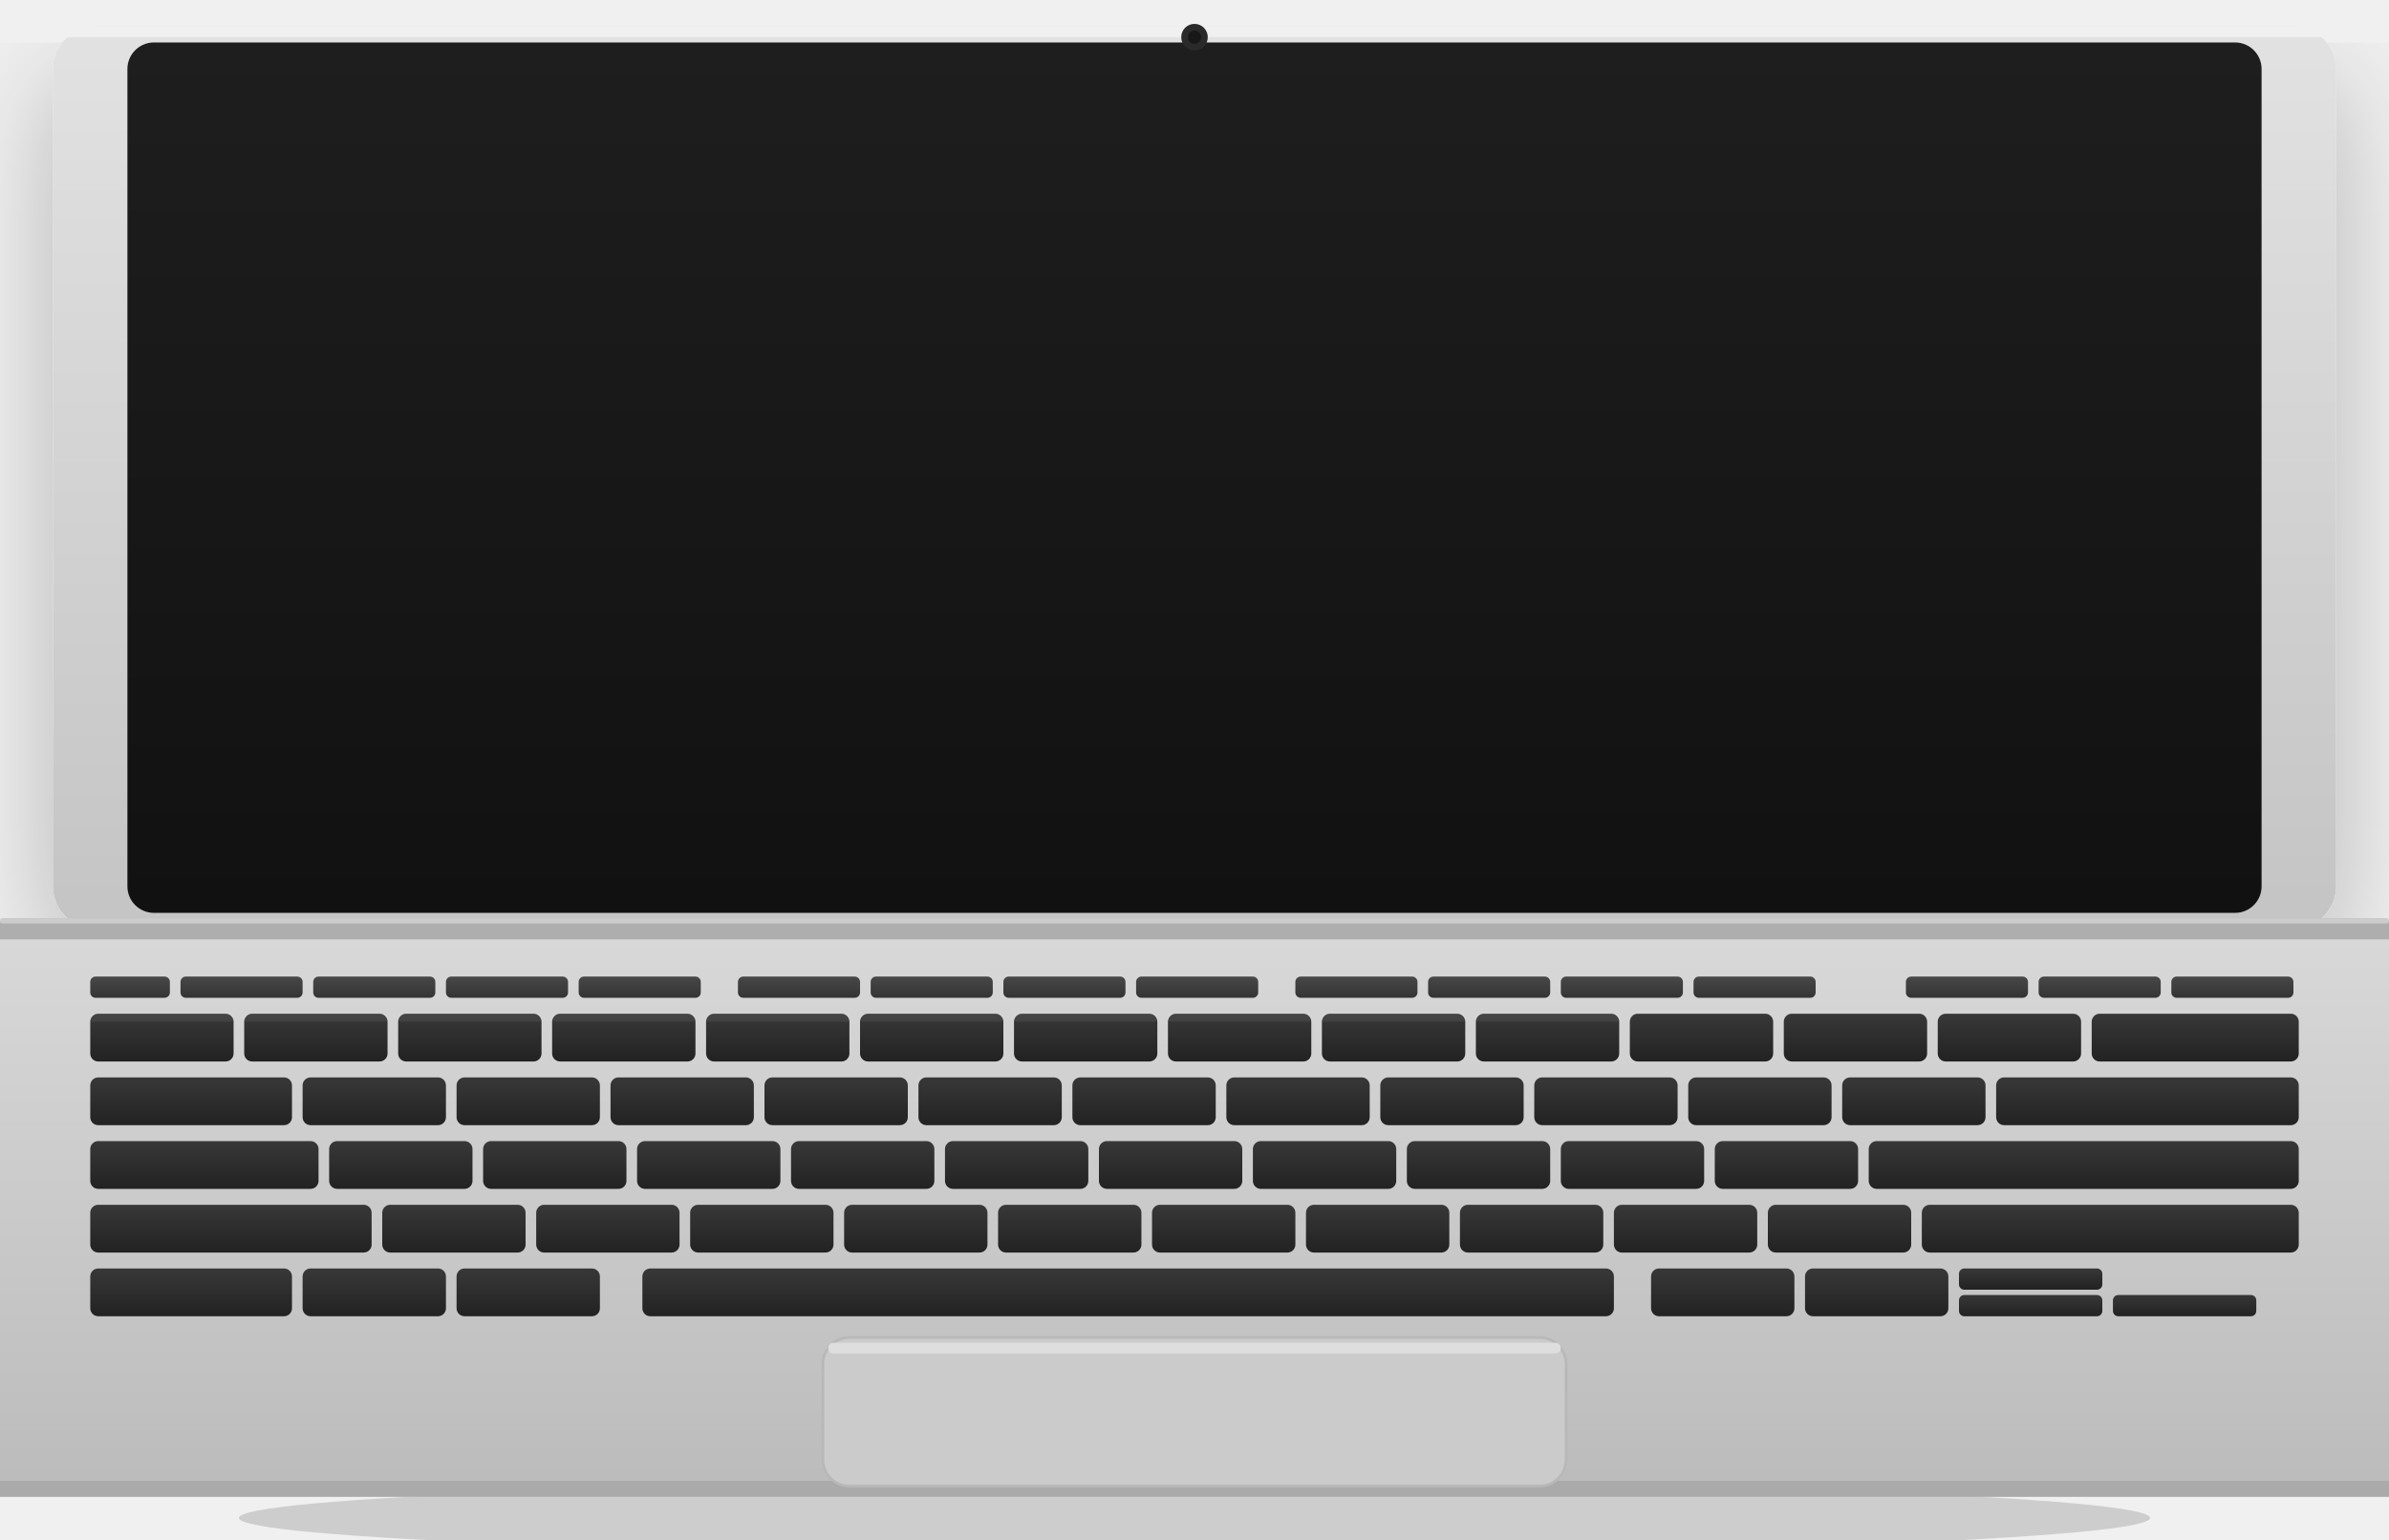
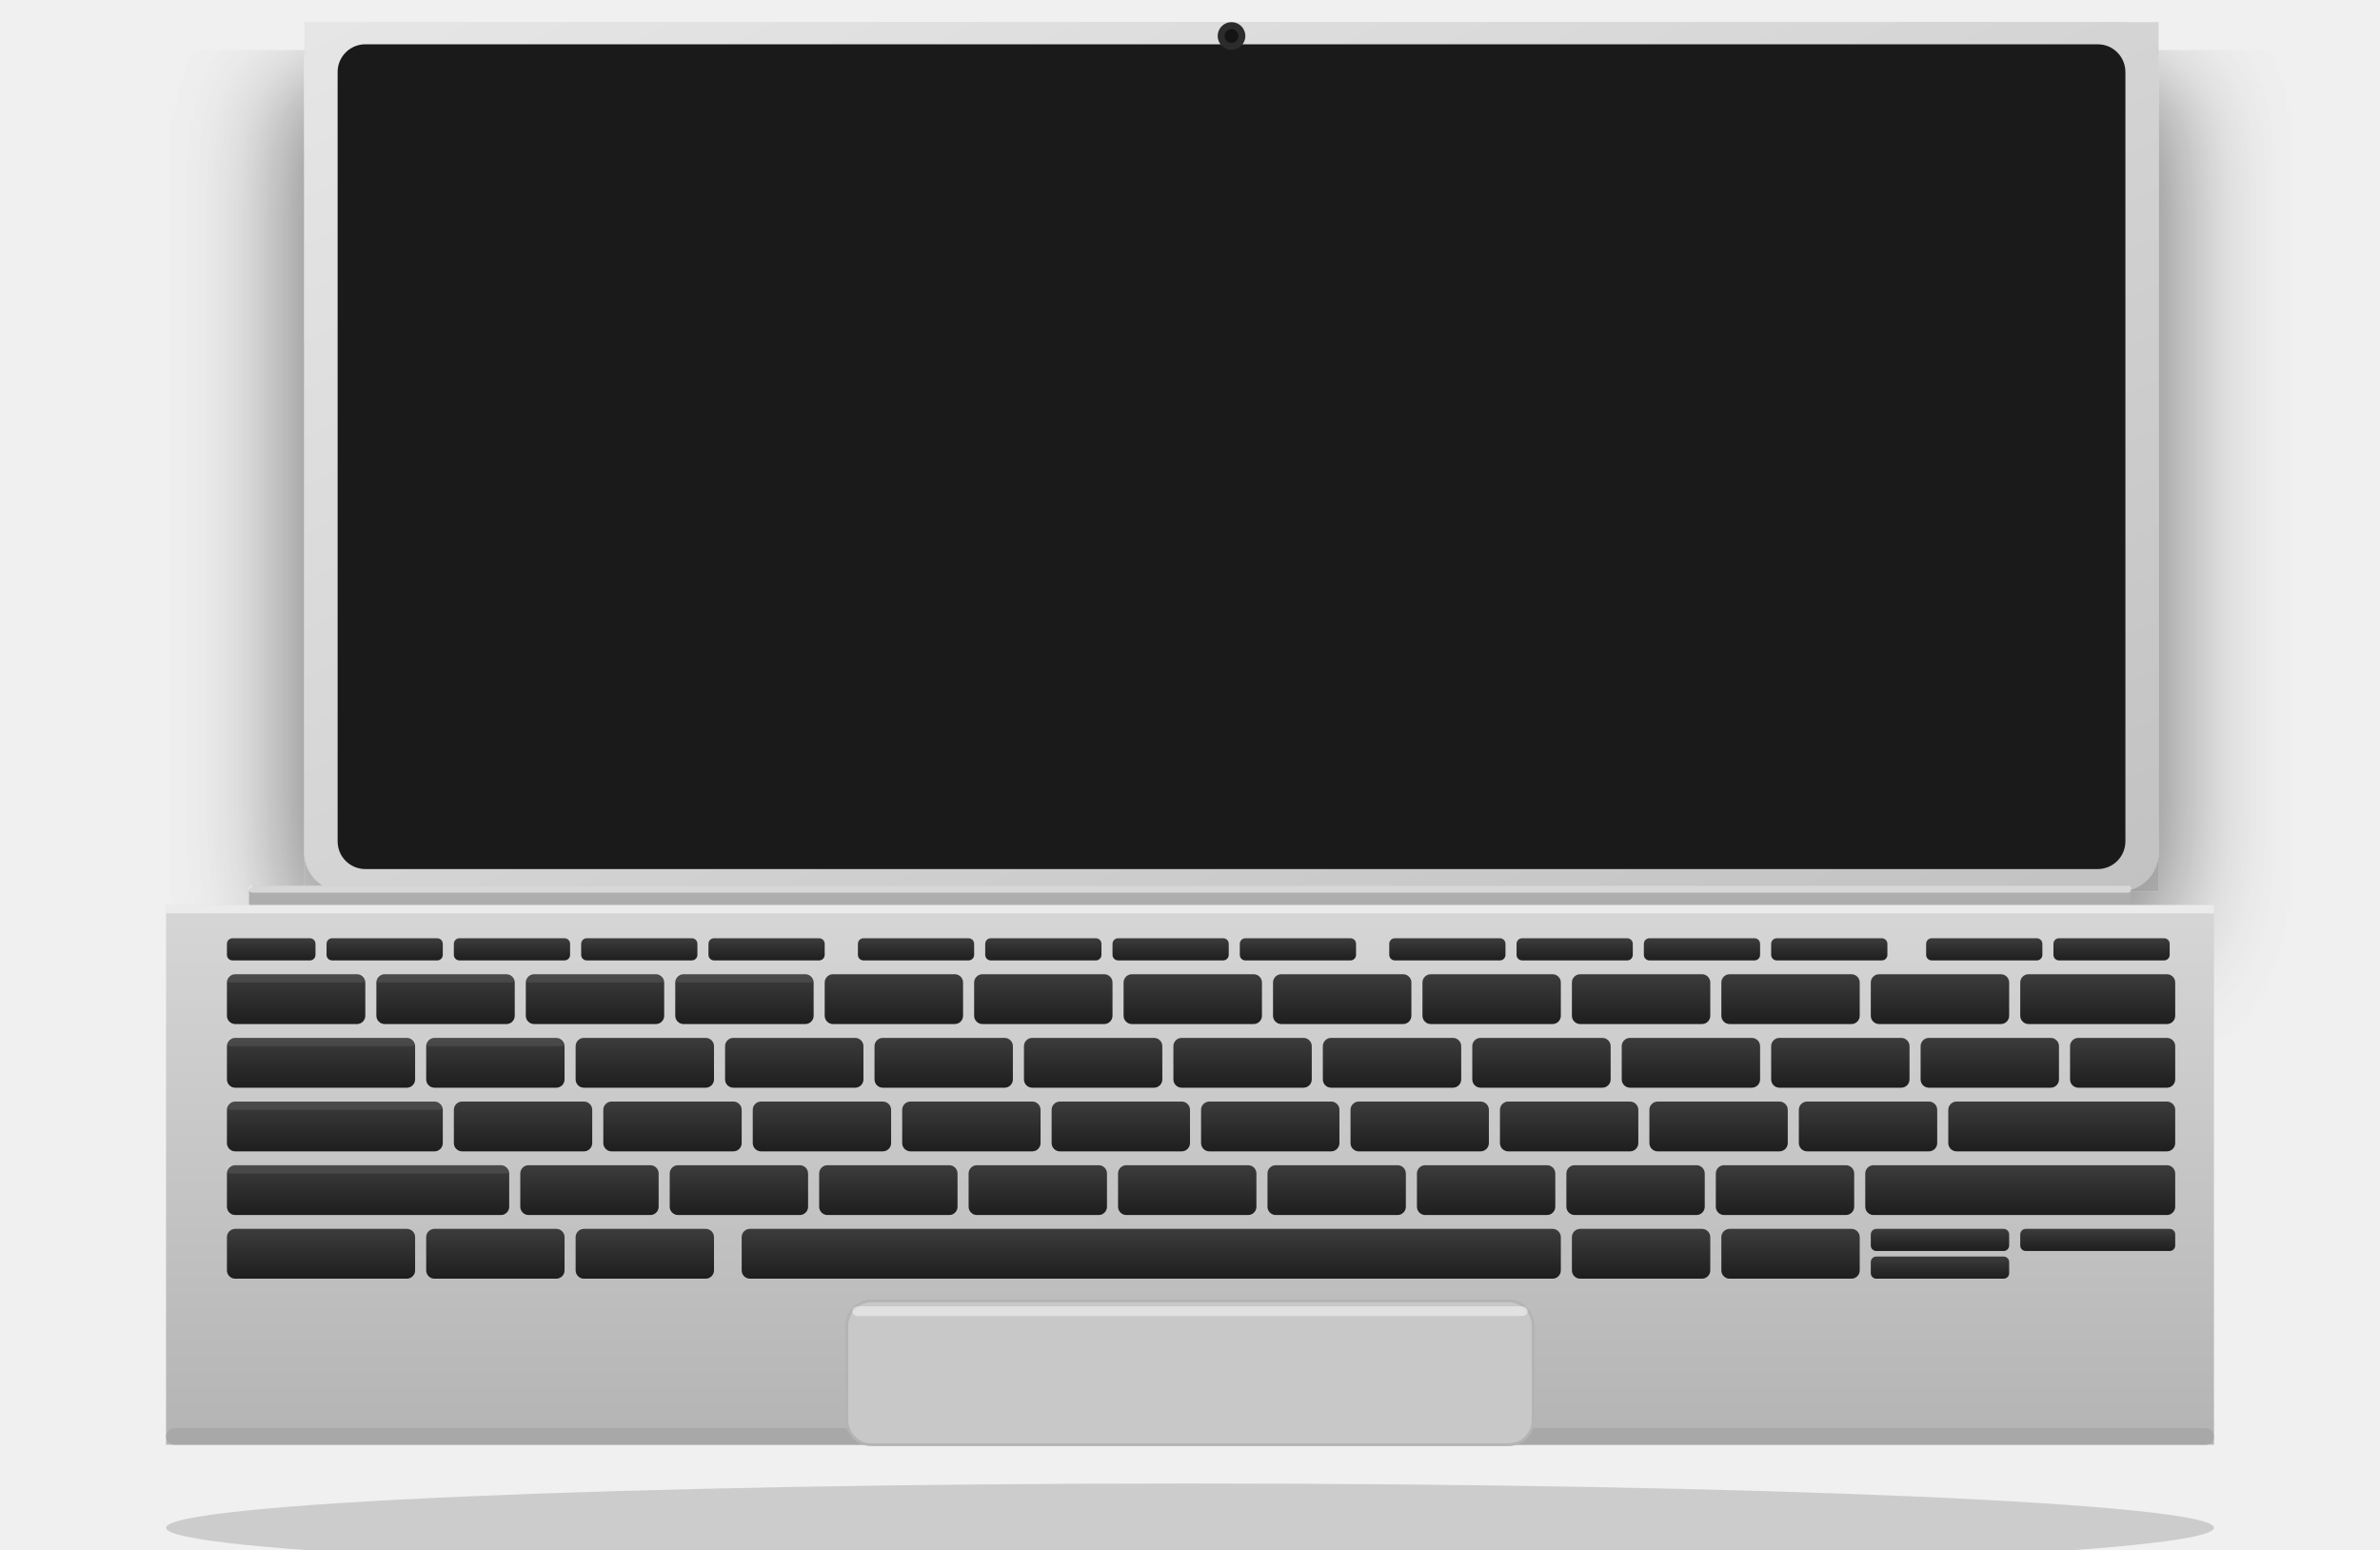
- <svg xmlns="http://www.w3.org/2000/svg" viewBox="0 0 900 580" fill="none">
+ <svg xmlns="http://www.w3.org/2000/svg" viewBox="0 0 860 560">
  <defs>
-     <linearGradient id="bdy" x1="0" y1="0" x2="0" y2="1">
-       <stop offset="0%" stop-color="#E2E2E2" />
-       <stop offset="100%" stop-color="#C4C4C4" />
+     <linearGradient id="g-lid" x1="0%" y1="0%" x2="100%" y2="100%">
+       <stop offset="0%" stop-color="#E6E6E6" />
+       <stop offset="100%" stop-color="#C2C2C2" />
    </linearGradient>
-     <linearGradient id="bdy2" x1="0" y1="0" x2="0" y2="1">
-       <stop offset="0%" stop-color="#D8D8D8" />
-       <stop offset="100%" stop-color="#BBBBBB" />
+     <linearGradient id="g-base" x1="0%" y1="0%" x2="0%" y2="100%">
+       <stop offset="0%" stop-color="#D6D6D6" />
+       <stop offset="100%" stop-color="#B4B4B4" />
    </linearGradient>
-     <linearGradient id="bezel" x1="0" y1="0" x2="0" y2="1">
-       <stop offset="0%" stop-color="#1E1E1E" />
-       <stop offset="100%" stop-color="#111111" />
+     <linearGradient id="g-key" x1="0%" y1="0%" x2="0%" y2="100%">
+       <stop offset="0%" stop-color="#3C3C3C" />
+       <stop offset="100%" stop-color="#1E1E1E" />
    </linearGradient>
-     <linearGradient id="key" x1="0" y1="0" x2="0" y2="1">
-       <stop offset="0%" stop-color="#383838" />
-       <stop offset="100%" stop-color="#222222" />
-     </linearGradient>
-     <filter id="dropshadow" x="-10%" y="-5%" width="120%" height="130%">
-       <feDropShadow dx="0" dy="16" stdDeviation="24" flood-color="#00000040" />
+     <filter id="sh" x="-8%" y="-5%" width="116%" height="125%">
+       <feDropShadow dx="0" dy="18" stdDeviation="22" flood-color="rgba(0,0,0,0.32)" />
    </filter>
-     <clipPath id="screen-clip">
-       <rect x="62" y="22" width="776" height="310" rx="5" />
-     </clipPath>
  </defs>
-   <ellipse cx="450" cy="572" rx="360" ry="14" fill="#00000025" />
-   <rect x="20" y="10" width="860" height="340" rx="16" fill="url(#bdy)" filter="url(#dropshadow)" />
-   <rect x="20" y="10" width="860" height="4" rx="2" fill="#F0F0F0" />
-   <rect x="48" y="16" width="804" height="328" rx="10" fill="url(#bezel)" />
-   <rect x="62" y="22" width="776" height="310" rx="5" fill="white" opacity="0" />
-   <circle cx="450" cy="14" r="5" fill="#2A2A2A" />
-   <circle cx="450" cy="14" r="2.5" fill="#181818" />
-   <rect x="0" y="346" width="900" height="10" rx="2" fill="#AEAEAE" />
-   <rect x="0" y="346" width="900" height="2" rx="1" fill="#CCCCCC" />
-   <rect x="0" y="354" width="900" height="210" rx="0 0 14 14" fill="url(#bdy2)" />
-   <rect x="0" y="558" width="900" height="6" rx="0 0 14 14" fill="#AAAAAA" />
-   <g fill="url(#key)" opacity="0.9">
-     <rect x="34" y="368" width="30" height="8" rx="2" />
-     <rect x="68" y="368" width="46" height="8" rx="2" />
-     <rect x="118" y="368" width="46" height="8" rx="2" />
-     <rect x="168" y="368" width="46" height="8" rx="2" />
-     <rect x="218" y="368" width="46" height="8" rx="2" />
-     <rect x="278" y="368" width="46" height="8" rx="2" />
-     <rect x="328" y="368" width="46" height="8" rx="2" />
-     <rect x="378" y="368" width="46" height="8" rx="2" />
-     <rect x="428" y="368" width="46" height="8" rx="2" />
-     <rect x="488" y="368" width="46" height="8" rx="2" />
-     <rect x="538" y="368" width="46" height="8" rx="2" />
-     <rect x="588" y="368" width="46" height="8" rx="2" />
-     <rect x="638" y="368" width="46" height="8" rx="2" />
-     <rect x="718" y="368" width="46" height="8" rx="2" />
-     <rect x="768" y="368" width="46" height="8" rx="2" />
-     <rect x="818" y="368" width="46" height="8" rx="2" />
+   <ellipse cx="430" cy="552" rx="370" ry="16" fill="rgba(0,0,0,0.15)" />
+   <polygon points="110,8 780,8 780,322 110,322" fill="url(#g-lid)" filter="url(#sh)" rx="14" />
+   <rect x="110" y="8" width="670" height="314" rx="14" fill="url(#g-lid)" filter="url(#sh)" />
+   <rect x="122" y="16" width="646" height="298" rx="10" fill="#1A1A1A" />
+   <rect x="136" y="26" width="618" height="278" rx="5" fill="white" opacity="0" />
+   <circle cx="445" cy="13" r="5" fill="#2C2C2C" />
+   <circle cx="445" cy="13" r="2.5" fill="#141414" />
+   <rect x="90" y="320" width="680" height="9" rx="2" fill="#AEAEAE" />
+   <rect x="90" y="320" width="680" height="2.5" rx="1" fill="rgba(255,255,255,0.5)" />
+   <rect x="60" y="327" width="740" height="195" rx="0 0 14 14" fill="url(#g-base)" />
+   <rect x="60" y="516" width="740" height="6" rx="3" fill="#A8A8A8" />
+   <rect x="60" y="327" width="740" height="3" fill="rgba(255,255,255,0.5)" />
+   <g fill="url(#g-key)">
+     <rect x="82" y="339" width="32" height="8" rx="2" />
+     <rect x="118" y="339" width="42" height="8" rx="2" />
+     <rect x="164" y="339" width="42" height="8" rx="2" />
+     <rect x="210" y="339" width="42" height="8" rx="2" />
+     <rect x="256" y="339" width="42" height="8" rx="2" />
+     <rect x="310" y="339" width="42" height="8" rx="2" />
+     <rect x="356" y="339" width="42" height="8" rx="2" />
+     <rect x="402" y="339" width="42" height="8" rx="2" />
+     <rect x="448" y="339" width="42" height="8" rx="2" />
+     <rect x="502" y="339" width="42" height="8" rx="2" />
+     <rect x="548" y="339" width="42" height="8" rx="2" />
+     <rect x="594" y="339" width="42" height="8" rx="2" />
+     <rect x="640" y="339" width="42" height="8" rx="2" />
+     <rect x="696" y="339" width="42" height="8" rx="2" />
+     <rect x="742" y="339" width="42" height="8" rx="2" />
  </g>
-   <g fill="url(#key)">
-     <rect x="34" y="382" width="54" height="18" rx="3" />
-     <rect x="92" y="382" width="54" height="18" rx="3" />
-     <rect x="150" y="382" width="54" height="18" rx="3" />
-     <rect x="208" y="382" width="54" height="18" rx="3" />
-     <rect x="266" y="382" width="54" height="18" rx="3" />
-     <rect x="324" y="382" width="54" height="18" rx="3" />
-     <rect x="382" y="382" width="54" height="18" rx="3" />
-     <rect x="440" y="382" width="54" height="18" rx="3" />
-     <rect x="498" y="382" width="54" height="18" rx="3" />
-     <rect x="556" y="382" width="54" height="18" rx="3" />
-     <rect x="614" y="382" width="54" height="18" rx="3" />
-     <rect x="672" y="382" width="54" height="18" rx="3" />
-     <rect x="730" y="382" width="54" height="18" rx="3" />
-     <rect x="788" y="382" width="78" height="18" rx="3" />
+   <g fill="url(#g-key)">
+     <rect x="82" y="352" width="50" height="18" rx="3" />
+     <rect x="136" y="352" width="50" height="18" rx="3" />
+     <rect x="190" y="352" width="50" height="18" rx="3" />
+     <rect x="244" y="352" width="50" height="18" rx="3" />
+     <rect x="298" y="352" width="50" height="18" rx="3" />
+     <rect x="352" y="352" width="50" height="18" rx="3" />
+     <rect x="406" y="352" width="50" height="18" rx="3" />
+     <rect x="460" y="352" width="50" height="18" rx="3" />
+     <rect x="514" y="352" width="50" height="18" rx="3" />
+     <rect x="568" y="352" width="50" height="18" rx="3" />
+     <rect x="622" y="352" width="50" height="18" rx="3" />
+     <rect x="676" y="352" width="50" height="18" rx="3" />
+     <rect x="730" y="352" width="56" height="18" rx="3" />
  </g>
-   <g fill="url(#key)">
-     <rect x="34" y="406" width="76" height="18" rx="3" />
-     <rect x="114" y="406" width="54" height="18" rx="3" />
-     <rect x="172" y="406" width="54" height="18" rx="3" />
-     <rect x="230" y="406" width="54" height="18" rx="3" />
-     <rect x="288" y="406" width="54" height="18" rx="3" />
-     <rect x="346" y="406" width="54" height="18" rx="3" />
-     <rect x="404" y="406" width="54" height="18" rx="3" />
-     <rect x="462" y="406" width="54" height="18" rx="3" />
-     <rect x="520" y="406" width="54" height="18" rx="3" />
-     <rect x="578" y="406" width="54" height="18" rx="3" />
-     <rect x="636" y="406" width="54" height="18" rx="3" />
-     <rect x="694" y="406" width="54" height="18" rx="3" />
-     <rect x="752" y="406" width="114" height="18" rx="3" />
+   <g fill="url(#g-key)">
+     <rect x="82" y="375" width="68" height="18" rx="3" />
+     <rect x="154" y="375" width="50" height="18" rx="3" />
+     <rect x="208" y="375" width="50" height="18" rx="3" />
+     <rect x="262" y="375" width="50" height="18" rx="3" />
+     <rect x="316" y="375" width="50" height="18" rx="3" />
+     <rect x="370" y="375" width="50" height="18" rx="3" />
+     <rect x="424" y="375" width="50" height="18" rx="3" />
+     <rect x="478" y="375" width="50" height="18" rx="3" />
+     <rect x="532" y="375" width="50" height="18" rx="3" />
+     <rect x="586" y="375" width="50" height="18" rx="3" />
+     <rect x="640" y="375" width="50" height="18" rx="3" />
+     <rect x="694" y="375" width="50" height="18" rx="3" />
+     <rect x="748" y="375" width="38" height="18" rx="3" />
  </g>
-   <g fill="url(#key)">
-     <rect x="34" y="430" width="86" height="18" rx="3" />
-     <rect x="124" y="430" width="54" height="18" rx="3" />
-     <rect x="182" y="430" width="54" height="18" rx="3" />
-     <rect x="240" y="430" width="54" height="18" rx="3" />
-     <rect x="298" y="430" width="54" height="18" rx="3" />
-     <rect x="356" y="430" width="54" height="18" rx="3" />
-     <rect x="414" y="430" width="54" height="18" rx="3" />
-     <rect x="472" y="430" width="54" height="18" rx="3" />
-     <rect x="530" y="430" width="54" height="18" rx="3" />
-     <rect x="588" y="430" width="54" height="18" rx="3" />
-     <rect x="646" y="430" width="54" height="18" rx="3" />
-     <rect x="704" y="430" width="162" height="18" rx="3" />
+   <g fill="url(#g-key)">
+     <rect x="82" y="398" width="78" height="18" rx="3" />
+     <rect x="164" y="398" width="50" height="18" rx="3" />
+     <rect x="218" y="398" width="50" height="18" rx="3" />
+     <rect x="272" y="398" width="50" height="18" rx="3" />
+     <rect x="326" y="398" width="50" height="18" rx="3" />
+     <rect x="380" y="398" width="50" height="18" rx="3" />
+     <rect x="434" y="398" width="50" height="18" rx="3" />
+     <rect x="488" y="398" width="50" height="18" rx="3" />
+     <rect x="542" y="398" width="50" height="18" rx="3" />
+     <rect x="596" y="398" width="50" height="18" rx="3" />
+     <rect x="650" y="398" width="50" height="18" rx="3" />
+     <rect x="704" y="398" width="82" height="18" rx="3" />
  </g>
-   <g fill="url(#key)">
-     <rect x="34" y="454" width="106" height="18" rx="3" />
-     <rect x="144" y="454" width="54" height="18" rx="3" />
-     <rect x="202" y="454" width="54" height="18" rx="3" />
-     <rect x="260" y="454" width="54" height="18" rx="3" />
-     <rect x="318" y="454" width="54" height="18" rx="3" />
-     <rect x="376" y="454" width="54" height="18" rx="3" />
-     <rect x="434" y="454" width="54" height="18" rx="3" />
-     <rect x="492" y="454" width="54" height="18" rx="3" />
-     <rect x="550" y="454" width="54" height="18" rx="3" />
-     <rect x="608" y="454" width="54" height="18" rx="3" />
-     <rect x="666" y="454" width="54" height="18" rx="3" />
-     <rect x="724" y="454" width="142" height="18" rx="3" />
+   <g fill="url(#g-key)">
+     <rect x="82" y="421" width="102" height="18" rx="3" />
+     <rect x="188" y="421" width="50" height="18" rx="3" />
+     <rect x="242" y="421" width="50" height="18" rx="3" />
+     <rect x="296" y="421" width="50" height="18" rx="3" />
+     <rect x="350" y="421" width="50" height="18" rx="3" />
+     <rect x="404" y="421" width="50" height="18" rx="3" />
+     <rect x="458" y="421" width="50" height="18" rx="3" />
+     <rect x="512" y="421" width="50" height="18" rx="3" />
+     <rect x="566" y="421" width="50" height="18" rx="3" />
+     <rect x="620" y="421" width="50" height="18" rx="3" />
+     <rect x="674" y="421" width="112" height="18" rx="3" />
  </g>
-   <g fill="url(#key)">
-     <rect x="34" y="478" width="76" height="18" rx="3" />
-     <rect x="114" y="478" width="54" height="18" rx="3" />
-     <rect x="172" y="478" width="54" height="18" rx="3" />
-     <rect x="242" y="478" width="366" height="18" rx="3" />
-     <rect x="622" y="478" width="54" height="18" rx="3" />
-     <rect x="680" y="478" width="54" height="18" rx="3" />
-     <rect x="738" y="478" width="54" height="8" rx="2" />
-     <rect x="796" y="488" width="54" height="8" rx="2" />
-     <rect x="738" y="488" width="54" height="8" rx="2" />
+   <g fill="url(#g-key)">
+     <rect x="82" y="444" width="68" height="18" rx="3" />
+     <rect x="154" y="444" width="50" height="18" rx="3" />
+     <rect x="208" y="444" width="50" height="18" rx="3" />
+     <rect x="268" y="444" width="296" height="18" rx="3" />
+     <rect x="568" y="444" width="50" height="18" rx="3" />
+     <rect x="622" y="444" width="50" height="18" rx="3" />
+     <rect x="676" y="444" width="50" height="8" rx="2" />
+     <rect x="730" y="444" width="56" height="8" rx="2" />
+     <rect x="676" y="454" width="50" height="8" rx="2" />
  </g>
-   <g fill="white" opacity="0.07">
-     <rect x="34" y="382" width="54" height="3" rx="1" />
-     <rect x="92" y="382" width="54" height="3" rx="1" />
-     <rect x="150" y="382" width="54" height="3" rx="1" />
-     <rect x="208" y="382" width="54" height="3" rx="1" />
-     <rect x="266" y="382" width="54" height="3" rx="1" />
-     <rect x="324" y="382" width="54" height="3" rx="1" />
-     <rect x="382" y="382" width="54" height="3" rx="1" />
-     <rect x="440" y="382" width="54" height="3" rx="1" />
-     <rect x="498" y="382" width="54" height="3" rx="1" />
-     <rect x="556" y="382" width="54" height="3" rx="1" />
+   <g fill="white" opacity="0.08">
+     <rect x="82" y="352" width="50" height="3" rx="1" />
+     <rect x="136" y="352" width="50" height="3" rx="1" />
+     <rect x="190" y="352" width="50" height="3" rx="1" />
+     <rect x="244" y="352" width="50" height="3" rx="1" />
+     <rect x="82" y="375" width="68" height="3" rx="1" />
+     <rect x="154" y="375" width="50" height="3" rx="1" />
+     <rect x="82" y="398" width="78" height="3" rx="1" />
+     <rect x="82" y="421" width="102" height="3" rx="1" />
  </g>
-   <rect x="310" y="504" width="280" height="56" rx="10" fill="#CBCBCB" stroke="#B8B8B8" stroke-width="1" />
-   <rect x="312" y="506" width="276" height="4" rx="2" fill="#DEDEDE" />
+   <rect x="306" y="470" width="248" height="52" rx="9" fill="#C8C8C8" stroke="#B4B4B4" stroke-width="1" />
+   <rect x="308" y="472" width="244" height="3.5" rx="2" fill="rgba(255,255,255,0.45)" />
</svg>
